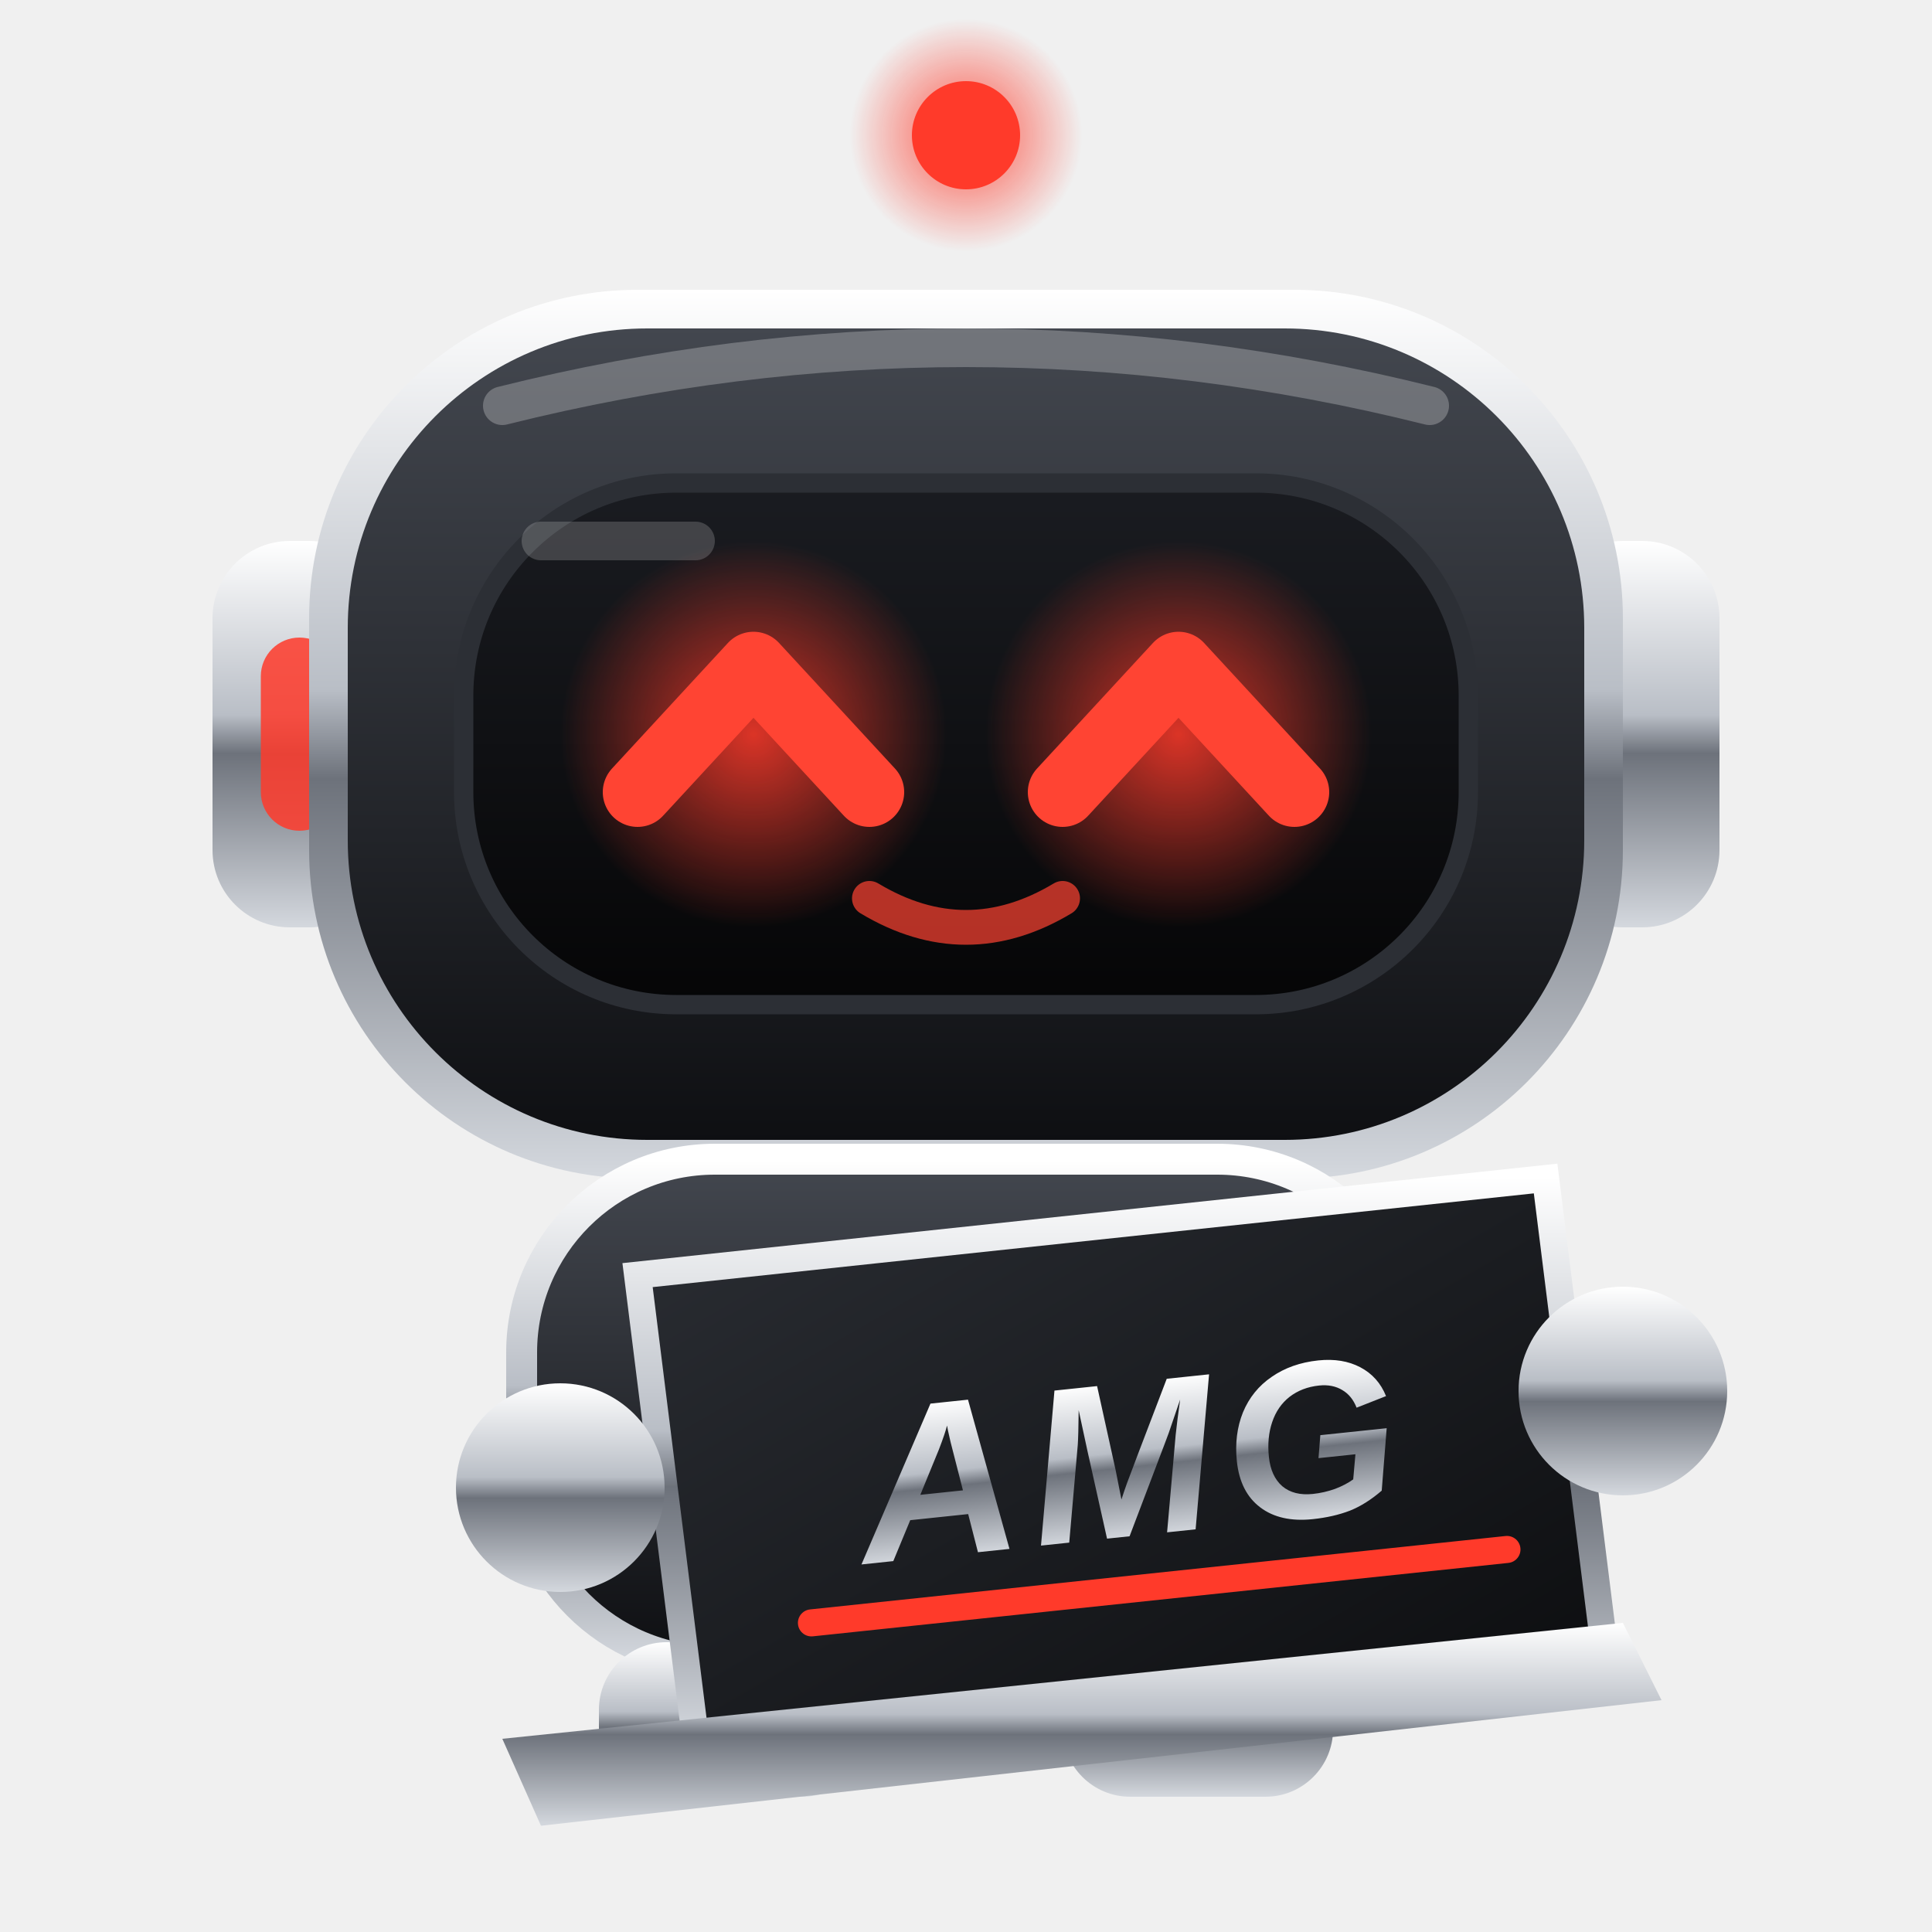
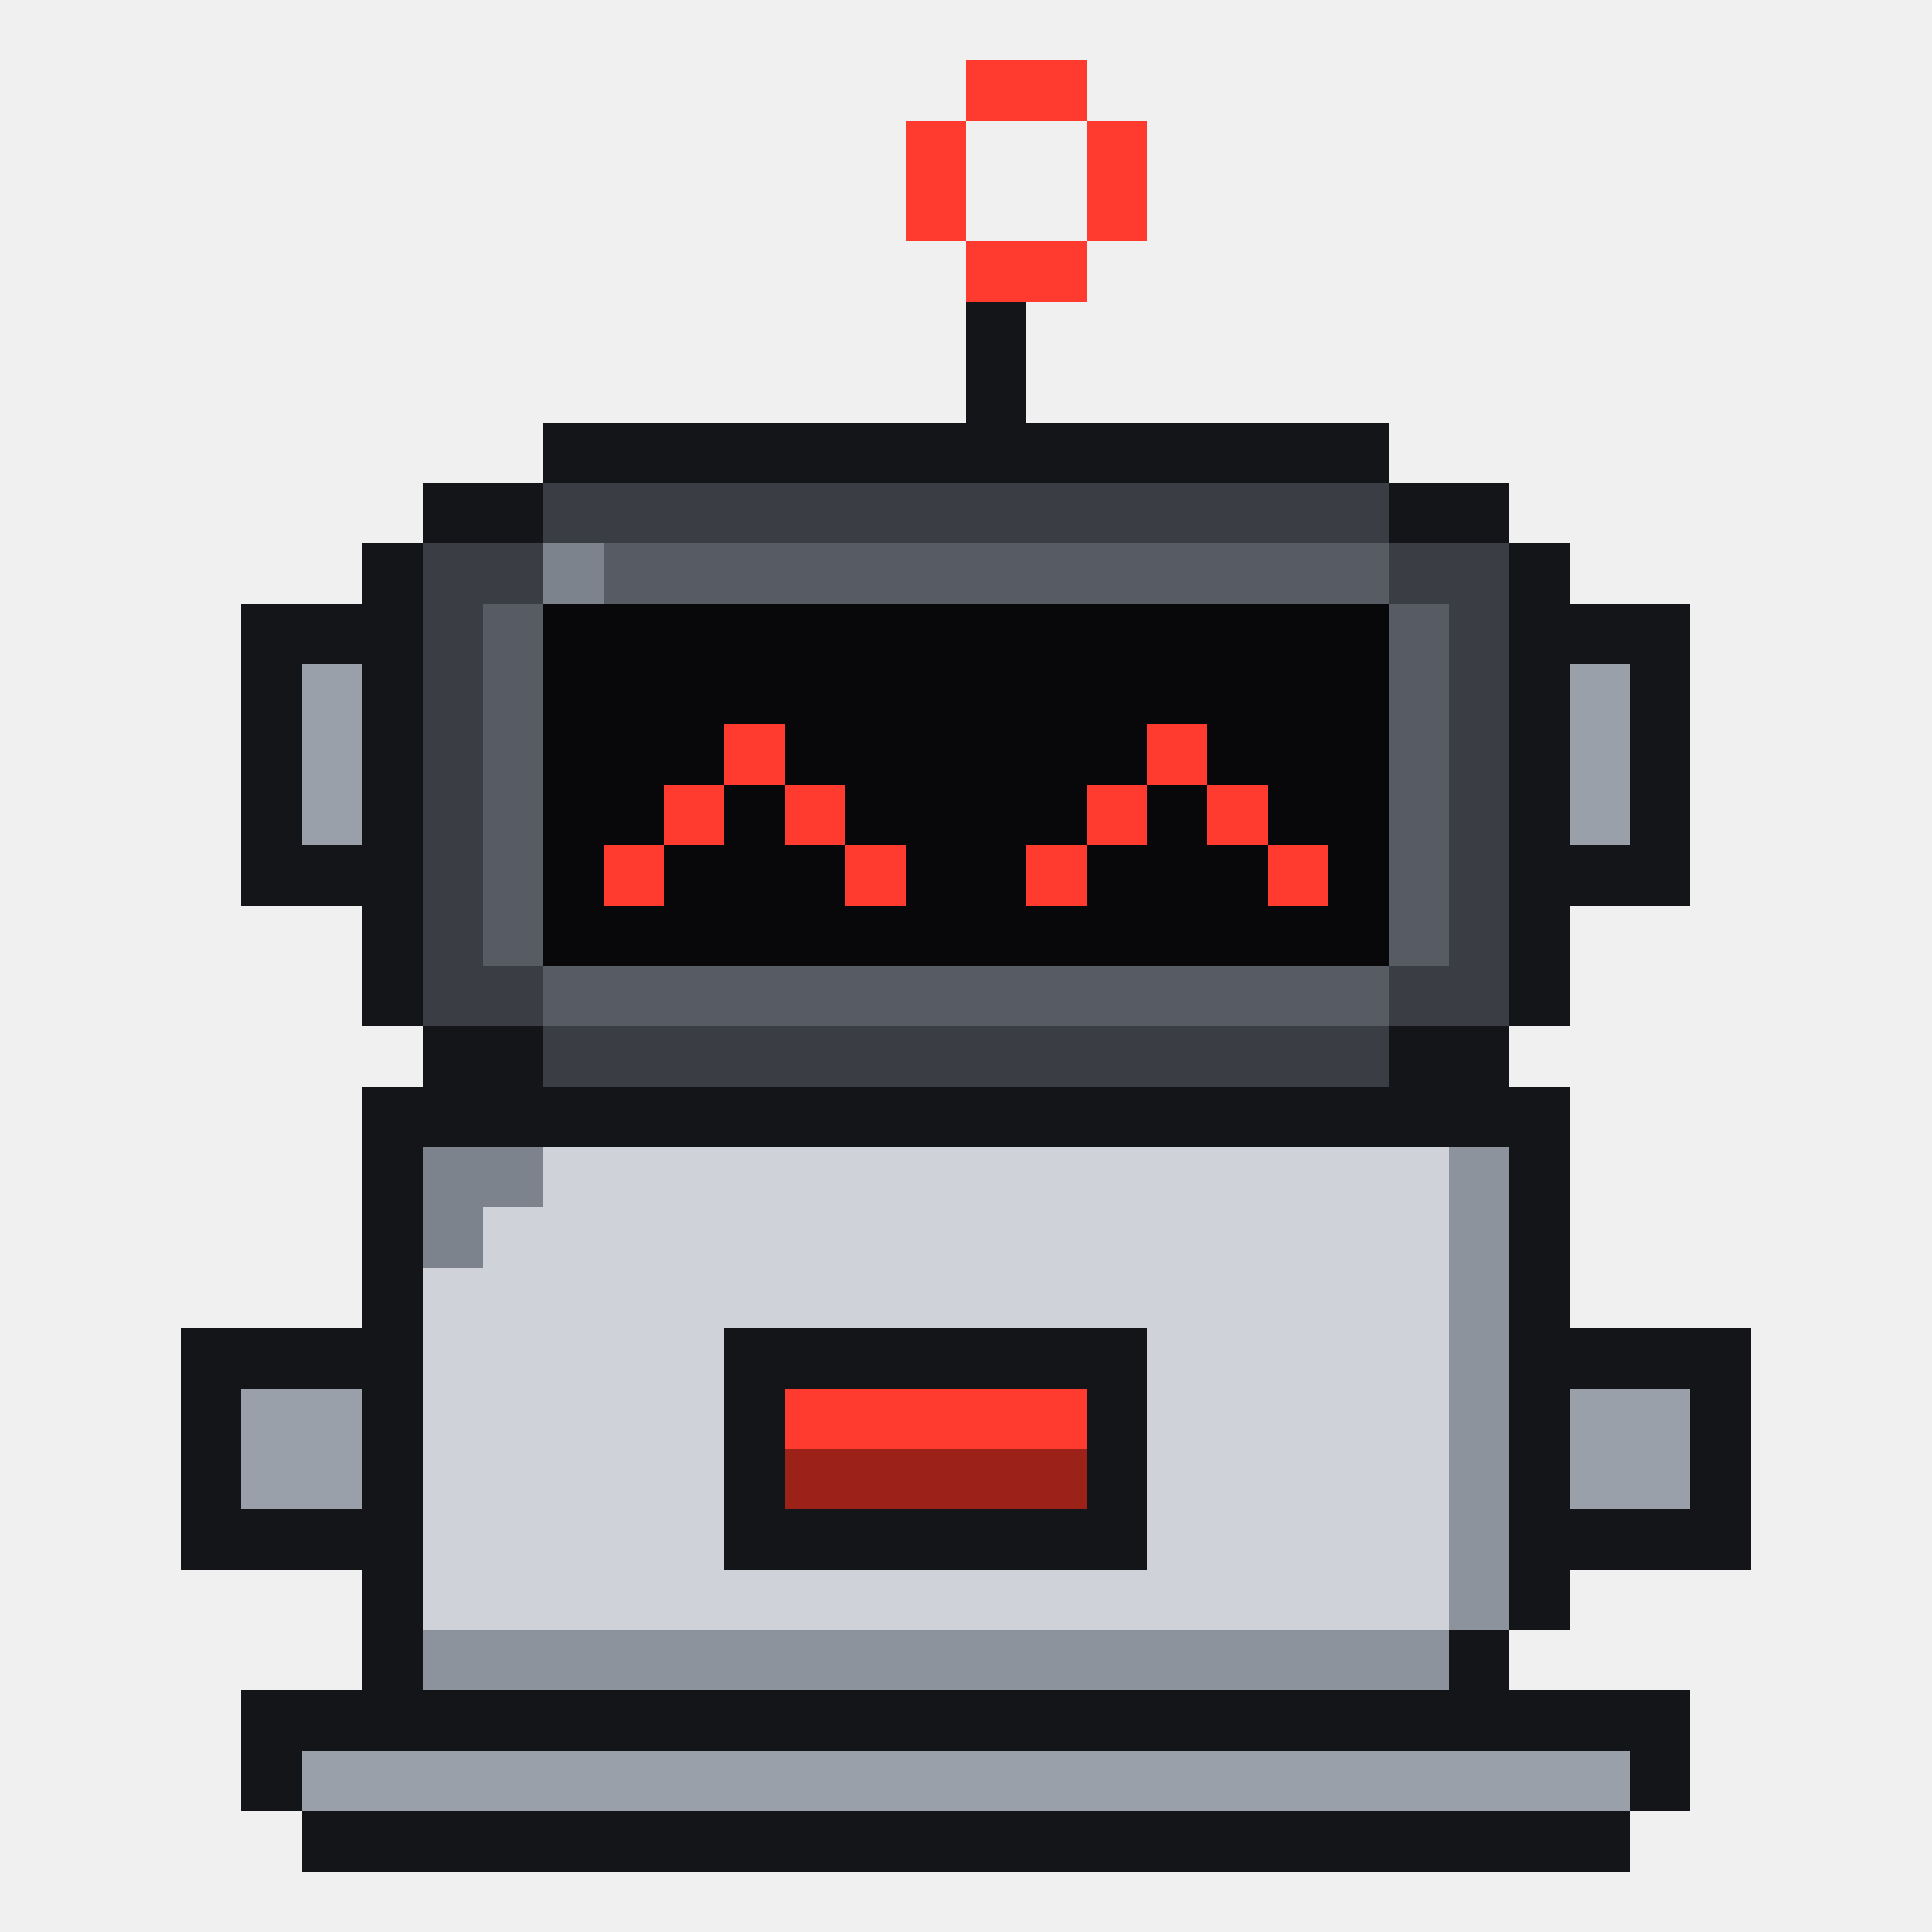
- <svg xmlns="http://www.w3.org/2000/svg" viewBox="0 0 100 100">
-   <defs>
-     <linearGradient id="chrome" x1="0" y1="0" x2="0" y2="1">
-       <stop offset="0" stop-color="#ffffff" />
-       <stop offset=".45" stop-color="#b9bec6" />
-       <stop offset=".55" stop-color="#6d727b" />
-       <stop offset="1" stop-color="#d4d8de" />
-     </linearGradient>
-     <linearGradient id="shell" x1="0" y1="0" x2="0" y2="1">
-       <stop offset="0" stop-color="#43474f" />
-       <stop offset="1" stop-color="#0e0f12" />
-     </linearGradient>
-     <linearGradient id="glass" x1="0" y1="0" x2="0" y2="1">
-       <stop offset="0" stop-color="#1a1c21" />
-       <stop offset="1" stop-color="#050506" />
-     </linearGradient>
-     <linearGradient id="lid" x1="0" y1="0" x2="1" y2="1">
-       <stop offset="0" stop-color="#2b2e34" />
-       <stop offset="1" stop-color="#0b0c0e" />
-     </linearGradient>
-     <radialGradient id="glow" cx=".5" cy=".5" r=".5">
-       <stop offset="0" stop-color="#ff3a2a" stop-opacity=".85" />
-       <stop offset="1" stop-color="#ff3a2a" stop-opacity="0" />
-     </radialGradient>
-   </defs>
-   <path d="M50 17 V8" stroke="url(#chrome)" stroke-width="2.6" stroke-linecap="round" />
-   <circle cx="50" cy="7" r="6" fill="url(#glow)" />
-   <circle cx="50" cy="7" r="2.8" fill="#ff3a2a" />
-   <rect x="11" y="28" width="9" height="20" rx="4" fill="url(#chrome)" />
-   <rect x="80" y="28" width="9" height="20" rx="4" fill="url(#chrome)" />
-   <rect x="13.5" y="33" width="4" height="10" rx="2" fill="#ff3a2a" opacity=".85" />
-   <rect x="16" y="15" width="68" height="46" rx="17" fill="url(#chrome)" />
-   <rect x="18" y="17" width="64" height="42" rx="15.5" fill="url(#shell)" />
-   <path d="M26 21 Q50 15 74 21" fill="none" stroke="#ffffff" stroke-opacity=".25" stroke-width="2" stroke-linecap="round" />
-   <rect x="24" y="25" width="52" height="27" rx="11" fill="url(#glass)" stroke="#2c2f35" stroke-width="1" />
-   <circle cx="39" cy="38" r="10" fill="url(#glow)" />
-   <circle cx="61" cy="38" r="10" fill="url(#glow)" />
-   <path d="M33 41 L39 34.5 L45 41" fill="none" stroke="#ff4433" stroke-width="3.6" stroke-linecap="round" stroke-linejoin="round" />
-   <path d="M55 41 L61 34.5 L67 41" fill="none" stroke="#ff4433" stroke-width="3.6" stroke-linecap="round" stroke-linejoin="round" />
-   <path d="M45 46.5 Q50 49.5 55 46.5" fill="none" stroke="#ff4433" stroke-opacity=".7" stroke-width="1.8" stroke-linecap="round" />
-   <path d="M28 28 L36 28" stroke="#ffffff" stroke-opacity=".18" stroke-width="2" stroke-linecap="round" />
-   <rect x="27" y="60" width="46" height="26" rx="10" fill="url(#shell)" stroke="url(#chrome)" stroke-width="1.6" />
-   <g stroke="url(#chrome)" stroke-width="1.6" stroke-linecap="round">
-     <path d="M38 64 V72" />
-     <path d="M42.7 64 V72" />
-     <path d="M47.4 64 V72" />
-     <path d="M52.1 64 V72" />
-     <path d="M56.8 64 V72" />
-     <path d="M61.5 64 V72" />
-   </g>
-   <rect x="31" y="85" width="14" height="8" rx="3.5" fill="url(#chrome)" />
-   <rect x="55" y="85" width="14" height="8" rx="3.5" fill="url(#chrome)" />
-   <path d="M33 66 L80 61 L83 85 L36 90 Z" fill="url(#lid)" stroke="url(#chrome)" stroke-width="1.4" />
-   <text x="58.5" y="79.5" text-anchor="middle" transform="rotate(-6 58.5 77)" font-family="Arial Black, Arial, Helvetica, sans-serif" font-weight="900" font-style="italic" font-size="11.5" letter-spacing=".6" fill="url(#chrome)">AMG</text>
-   <path d="M42 84 L78 80.2" stroke="#ff3a2a" stroke-width="1.4" stroke-linecap="round" />
-   <path d="M26 90 L84 84 L86 88 L28 94.5 Z" fill="url(#chrome)" />
-   <circle cx="29" cy="77" r="5.4" fill="url(#chrome)" />
-   <circle cx="84" cy="72" r="5.4" fill="url(#chrome)" />
+ <svg xmlns="http://www.w3.org/2000/svg" viewBox="0 0 32 32" shape-rendering="crispEdges">
+   <rect x="16" y="1" width="2" height="1" fill="#ff3b30" />
+   <rect x="15" y="2" width="1" height="1" fill="#ff3b30" />
+   <rect x="18" y="2" width="1" height="1" fill="#ff3b30" />
+   <rect x="15" y="3" width="1" height="1" fill="#ff3b30" />
+   <rect x="18" y="3" width="1" height="1" fill="#ff3b30" />
+   <rect x="16" y="4" width="2" height="1" fill="#ff3b30" />
+   <rect x="16" y="5" width="1" height="1" fill="#141518" />
+   <rect x="16" y="6" width="1" height="1" fill="#141518" />
+   <rect x="9" y="7" width="14" height="1" fill="#141518" />
+   <rect x="7" y="8" width="2" height="1" fill="#141518" />
+   <rect x="9" y="8" width="14" height="1" fill="#3a3d44" />
+   <rect x="23" y="8" width="2" height="1" fill="#141518" />
+   <rect x="6" y="9" width="1" height="1" fill="#141518" />
+   <rect x="7" y="9" width="2" height="1" fill="#3a3d44" />
+   <rect x="9" y="9" width="1" height="1" fill="#7d838d" />
+   <rect x="10" y="9" width="13" height="1" fill="#565b64" />
+   <rect x="23" y="9" width="2" height="1" fill="#3a3d44" />
+   <rect x="25" y="9" width="1" height="1" fill="#141518" />
+   <rect x="4" y="10" width="3" height="1" fill="#141518" />
+   <rect x="7" y="10" width="1" height="1" fill="#3a3d44" />
+   <rect x="8" y="10" width="1" height="1" fill="#565b64" />
+   <rect x="9" y="10" width="14" height="1" fill="#08080a" />
+   <rect x="23" y="10" width="1" height="1" fill="#565b64" />
+   <rect x="24" y="10" width="1" height="1" fill="#3a3d44" />
+   <rect x="25" y="10" width="3" height="1" fill="#141518" />
+   <rect x="4" y="11" width="1" height="1" fill="#141518" />
+   <rect x="5" y="11" width="1" height="1" fill="#9aa0a9" />
+   <rect x="6" y="11" width="1" height="1" fill="#141518" />
+   <rect x="7" y="11" width="1" height="1" fill="#3a3d44" />
+   <rect x="8" y="11" width="1" height="1" fill="#565b64" />
+   <rect x="9" y="11" width="14" height="1" fill="#08080a" />
+   <rect x="23" y="11" width="1" height="1" fill="#565b64" />
+   <rect x="24" y="11" width="1" height="1" fill="#3a3d44" />
+   <rect x="25" y="11" width="1" height="1" fill="#141518" />
+   <rect x="26" y="11" width="1" height="1" fill="#9aa0a9" />
+   <rect x="27" y="11" width="1" height="1" fill="#141518" />
+   <rect x="4" y="12" width="1" height="1" fill="#141518" />
+   <rect x="5" y="12" width="1" height="1" fill="#9aa0a9" />
+   <rect x="6" y="12" width="1" height="1" fill="#141518" />
+   <rect x="7" y="12" width="1" height="1" fill="#3a3d44" />
+   <rect x="8" y="12" width="1" height="1" fill="#565b64" />
+   <rect x="9" y="12" width="3" height="1" fill="#08080a" />
+   <rect x="12" y="12" width="1" height="1" fill="#ff3b30" />
+   <rect x="13" y="12" width="6" height="1" fill="#08080a" />
+   <rect x="19" y="12" width="1" height="1" fill="#ff3b30" />
+   <rect x="20" y="12" width="3" height="1" fill="#08080a" />
+   <rect x="23" y="12" width="1" height="1" fill="#565b64" />
+   <rect x="24" y="12" width="1" height="1" fill="#3a3d44" />
+   <rect x="25" y="12" width="1" height="1" fill="#141518" />
+   <rect x="26" y="12" width="1" height="1" fill="#9aa0a9" />
+   <rect x="27" y="12" width="1" height="1" fill="#141518" />
+   <rect x="4" y="13" width="1" height="1" fill="#141518" />
+   <rect x="5" y="13" width="1" height="1" fill="#9aa0a9" />
+   <rect x="6" y="13" width="1" height="1" fill="#141518" />
+   <rect x="7" y="13" width="1" height="1" fill="#3a3d44" />
+   <rect x="8" y="13" width="1" height="1" fill="#565b64" />
+   <rect x="9" y="13" width="2" height="1" fill="#08080a" />
+   <rect x="11" y="13" width="1" height="1" fill="#ff3b30" />
+   <rect x="12" y="13" width="1" height="1" fill="#08080a" />
+   <rect x="13" y="13" width="1" height="1" fill="#ff3b30" />
+   <rect x="14" y="13" width="4" height="1" fill="#08080a" />
+   <rect x="18" y="13" width="1" height="1" fill="#ff3b30" />
+   <rect x="19" y="13" width="1" height="1" fill="#08080a" />
+   <rect x="20" y="13" width="1" height="1" fill="#ff3b30" />
+   <rect x="21" y="13" width="2" height="1" fill="#08080a" />
+   <rect x="23" y="13" width="1" height="1" fill="#565b64" />
+   <rect x="24" y="13" width="1" height="1" fill="#3a3d44" />
+   <rect x="25" y="13" width="1" height="1" fill="#141518" />
+   <rect x="26" y="13" width="1" height="1" fill="#9aa0a9" />
+   <rect x="27" y="13" width="1" height="1" fill="#141518" />
+   <rect x="4" y="14" width="3" height="1" fill="#141518" />
+   <rect x="7" y="14" width="1" height="1" fill="#3a3d44" />
+   <rect x="8" y="14" width="1" height="1" fill="#565b64" />
+   <rect x="9" y="14" width="1" height="1" fill="#08080a" />
+   <rect x="10" y="14" width="1" height="1" fill="#ff3b30" />
+   <rect x="11" y="14" width="3" height="1" fill="#08080a" />
+   <rect x="14" y="14" width="1" height="1" fill="#ff3b30" />
+   <rect x="15" y="14" width="2" height="1" fill="#08080a" />
+   <rect x="17" y="14" width="1" height="1" fill="#ff3b30" />
+   <rect x="18" y="14" width="3" height="1" fill="#08080a" />
+   <rect x="21" y="14" width="1" height="1" fill="#ff3b30" />
+   <rect x="22" y="14" width="1" height="1" fill="#08080a" />
+   <rect x="23" y="14" width="1" height="1" fill="#565b64" />
+   <rect x="24" y="14" width="1" height="1" fill="#3a3d44" />
+   <rect x="25" y="14" width="3" height="1" fill="#141518" />
+   <rect x="6" y="15" width="1" height="1" fill="#141518" />
+   <rect x="7" y="15" width="1" height="1" fill="#3a3d44" />
+   <rect x="8" y="15" width="1" height="1" fill="#565b64" />
+   <rect x="9" y="15" width="14" height="1" fill="#08080a" />
+   <rect x="23" y="15" width="1" height="1" fill="#565b64" />
+   <rect x="24" y="15" width="1" height="1" fill="#3a3d44" />
+   <rect x="25" y="15" width="1" height="1" fill="#141518" />
+   <rect x="6" y="16" width="1" height="1" fill="#141518" />
+   <rect x="7" y="16" width="2" height="1" fill="#3a3d44" />
+   <rect x="9" y="16" width="14" height="1" fill="#565b64" />
+   <rect x="23" y="16" width="2" height="1" fill="#3a3d44" />
+   <rect x="25" y="16" width="1" height="1" fill="#141518" />
+   <rect x="7" y="17" width="2" height="1" fill="#141518" />
+   <rect x="9" y="17" width="14" height="1" fill="#3a3d44" />
+   <rect x="23" y="17" width="2" height="1" fill="#141518" />
+   <rect x="6" y="18" width="20" height="1" fill="#141518" />
+   <rect x="6" y="19" width="1" height="1" fill="#141518" />
+   <rect x="7" y="19" width="2" height="1" fill="#7d838d" />
+   <rect x="9" y="19" width="15" height="1" fill="#cfd3d9" />
+   <rect x="24" y="19" width="1" height="1" fill="#8d939c" />
+   <rect x="25" y="19" width="1" height="1" fill="#141518" />
+   <rect x="6" y="20" width="1" height="1" fill="#141518" />
+   <rect x="7" y="20" width="1" height="1" fill="#7d838d" />
+   <rect x="8" y="20" width="16" height="1" fill="#cfd3d9" />
+   <rect x="24" y="20" width="1" height="1" fill="#8d939c" />
+   <rect x="25" y="20" width="1" height="1" fill="#141518" />
+   <rect x="6" y="21" width="1" height="1" fill="#141518" />
+   <rect x="7" y="21" width="17" height="1" fill="#cfd3d9" />
+   <rect x="24" y="21" width="1" height="1" fill="#8d939c" />
+   <rect x="25" y="21" width="1" height="1" fill="#141518" />
+   <rect x="3" y="22" width="4" height="1" fill="#141518" />
+   <rect x="7" y="22" width="5" height="1" fill="#cfd3d9" />
+   <rect x="12" y="22" width="7" height="1" fill="#141518" />
+   <rect x="19" y="22" width="5" height="1" fill="#cfd3d9" />
+   <rect x="24" y="22" width="1" height="1" fill="#8d939c" />
+   <rect x="25" y="22" width="4" height="1" fill="#141518" />
+   <rect x="3" y="23" width="1" height="1" fill="#141518" />
+   <rect x="4" y="23" width="2" height="1" fill="#9aa0a9" />
+   <rect x="6" y="23" width="1" height="1" fill="#141518" />
+   <rect x="7" y="23" width="5" height="1" fill="#cfd3d9" />
+   <rect x="12" y="23" width="1" height="1" fill="#141518" />
+   <rect x="13" y="23" width="5" height="1" fill="#ff3b30" />
+   <rect x="18" y="23" width="1" height="1" fill="#141518" />
+   <rect x="19" y="23" width="5" height="1" fill="#cfd3d9" />
+   <rect x="24" y="23" width="1" height="1" fill="#8d939c" />
+   <rect x="25" y="23" width="1" height="1" fill="#141518" />
+   <rect x="26" y="23" width="2" height="1" fill="#9aa0a9" />
+   <rect x="28" y="23" width="1" height="1" fill="#141518" />
+   <rect x="3" y="24" width="1" height="1" fill="#141518" />
+   <rect x="4" y="24" width="2" height="1" fill="#9aa0a9" />
+   <rect x="6" y="24" width="1" height="1" fill="#141518" />
+   <rect x="7" y="24" width="5" height="1" fill="#cfd3d9" />
+   <rect x="12" y="24" width="1" height="1" fill="#141518" />
+   <rect x="13" y="24" width="5" height="1" fill="#9c2219" />
+   <rect x="18" y="24" width="1" height="1" fill="#141518" />
+   <rect x="19" y="24" width="5" height="1" fill="#cfd3d9" />
+   <rect x="24" y="24" width="1" height="1" fill="#8d939c" />
+   <rect x="25" y="24" width="1" height="1" fill="#141518" />
+   <rect x="26" y="24" width="2" height="1" fill="#9aa0a9" />
+   <rect x="28" y="24" width="1" height="1" fill="#141518" />
+   <rect x="3" y="25" width="4" height="1" fill="#141518" />
+   <rect x="7" y="25" width="5" height="1" fill="#cfd3d9" />
+   <rect x="12" y="25" width="7" height="1" fill="#141518" />
+   <rect x="19" y="25" width="5" height="1" fill="#cfd3d9" />
+   <rect x="24" y="25" width="1" height="1" fill="#8d939c" />
+   <rect x="25" y="25" width="4" height="1" fill="#141518" />
+   <rect x="6" y="26" width="1" height="1" fill="#141518" />
+   <rect x="7" y="26" width="17" height="1" fill="#cfd3d9" />
+   <rect x="24" y="26" width="1" height="1" fill="#8d939c" />
+   <rect x="25" y="26" width="1" height="1" fill="#141518" />
+   <rect x="6" y="27" width="1" height="1" fill="#141518" />
+   <rect x="7" y="27" width="17" height="1" fill="#8d939c" />
+   <rect x="24" y="27" width="1" height="1" fill="#141518" />
+   <rect x="4" y="28" width="24" height="1" fill="#141518" />
+   <rect x="4" y="29" width="1" height="1" fill="#141518" />
+   <rect x="5" y="29" width="22" height="1" fill="#9aa0a9" />
+   <rect x="27" y="29" width="1" height="1" fill="#141518" />
+   <rect x="5" y="30" width="22" height="1" fill="#141518" />
</svg>
